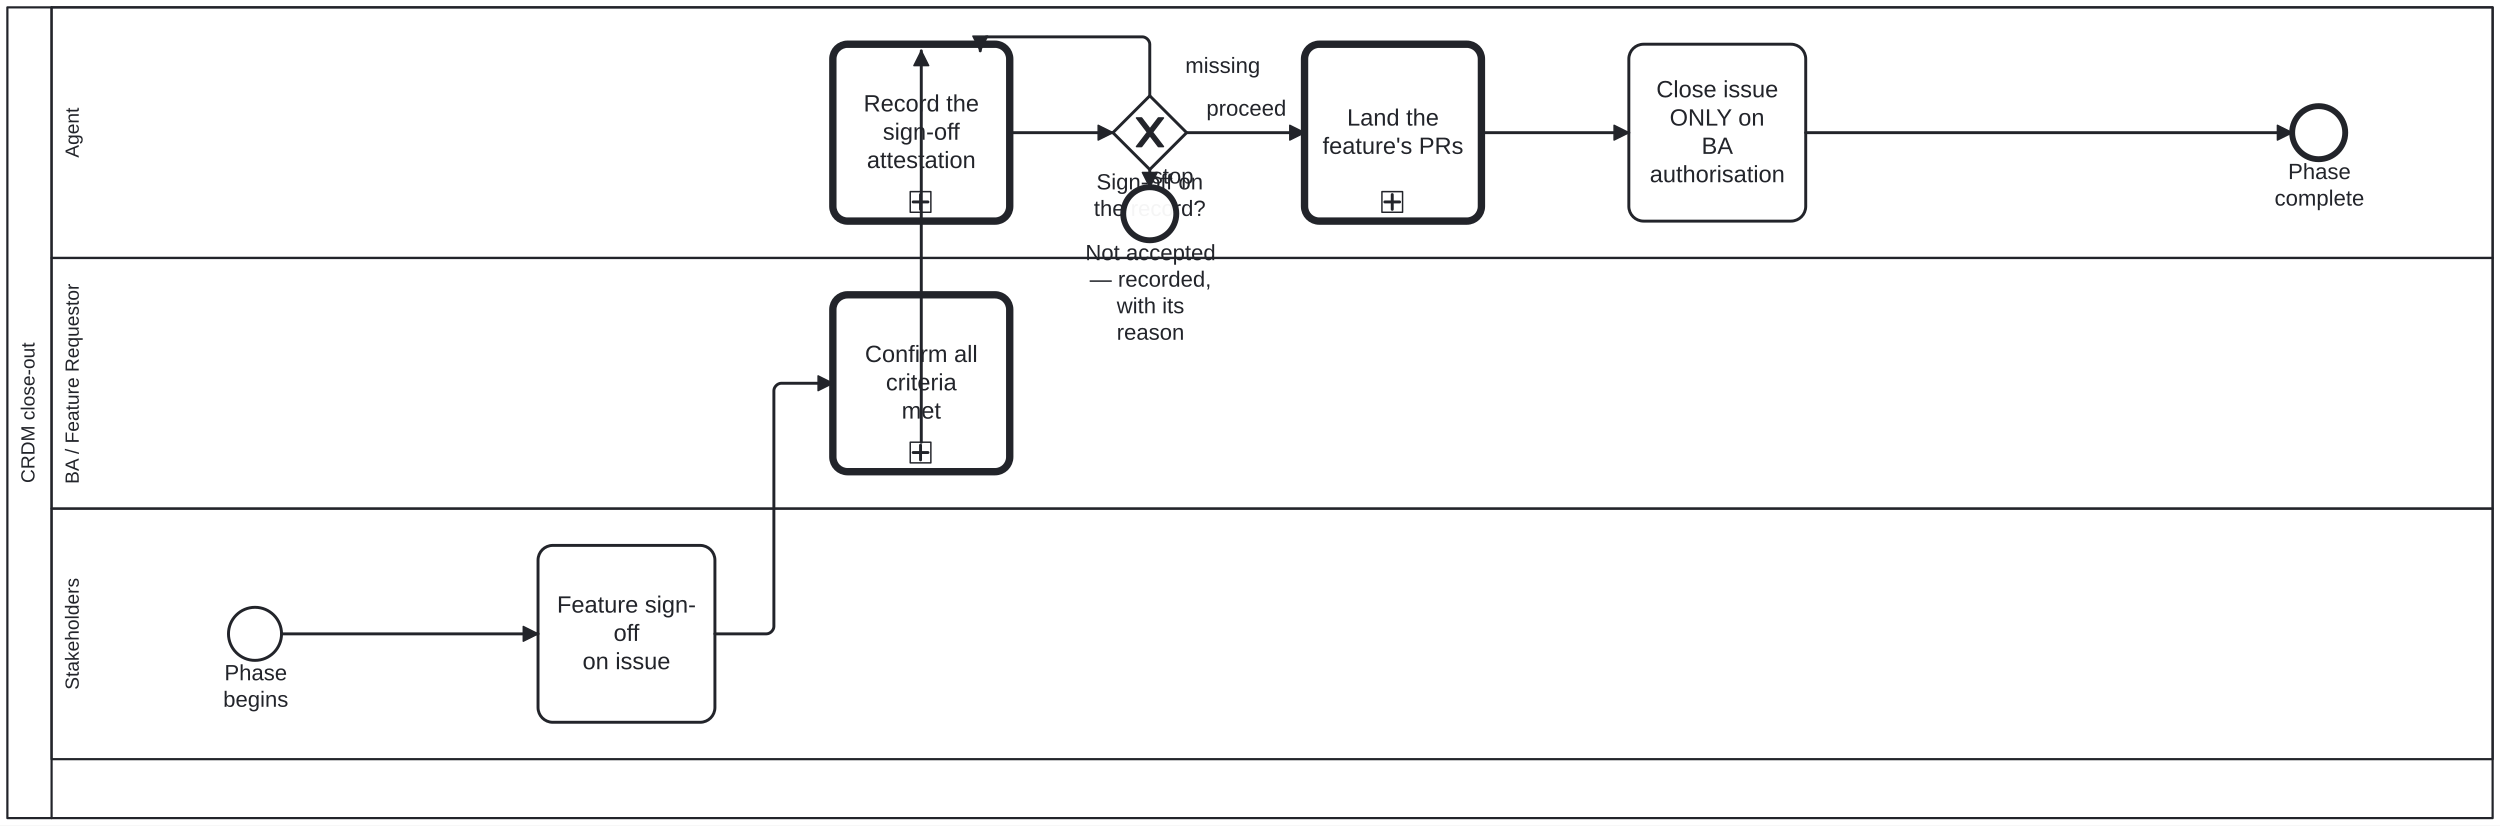
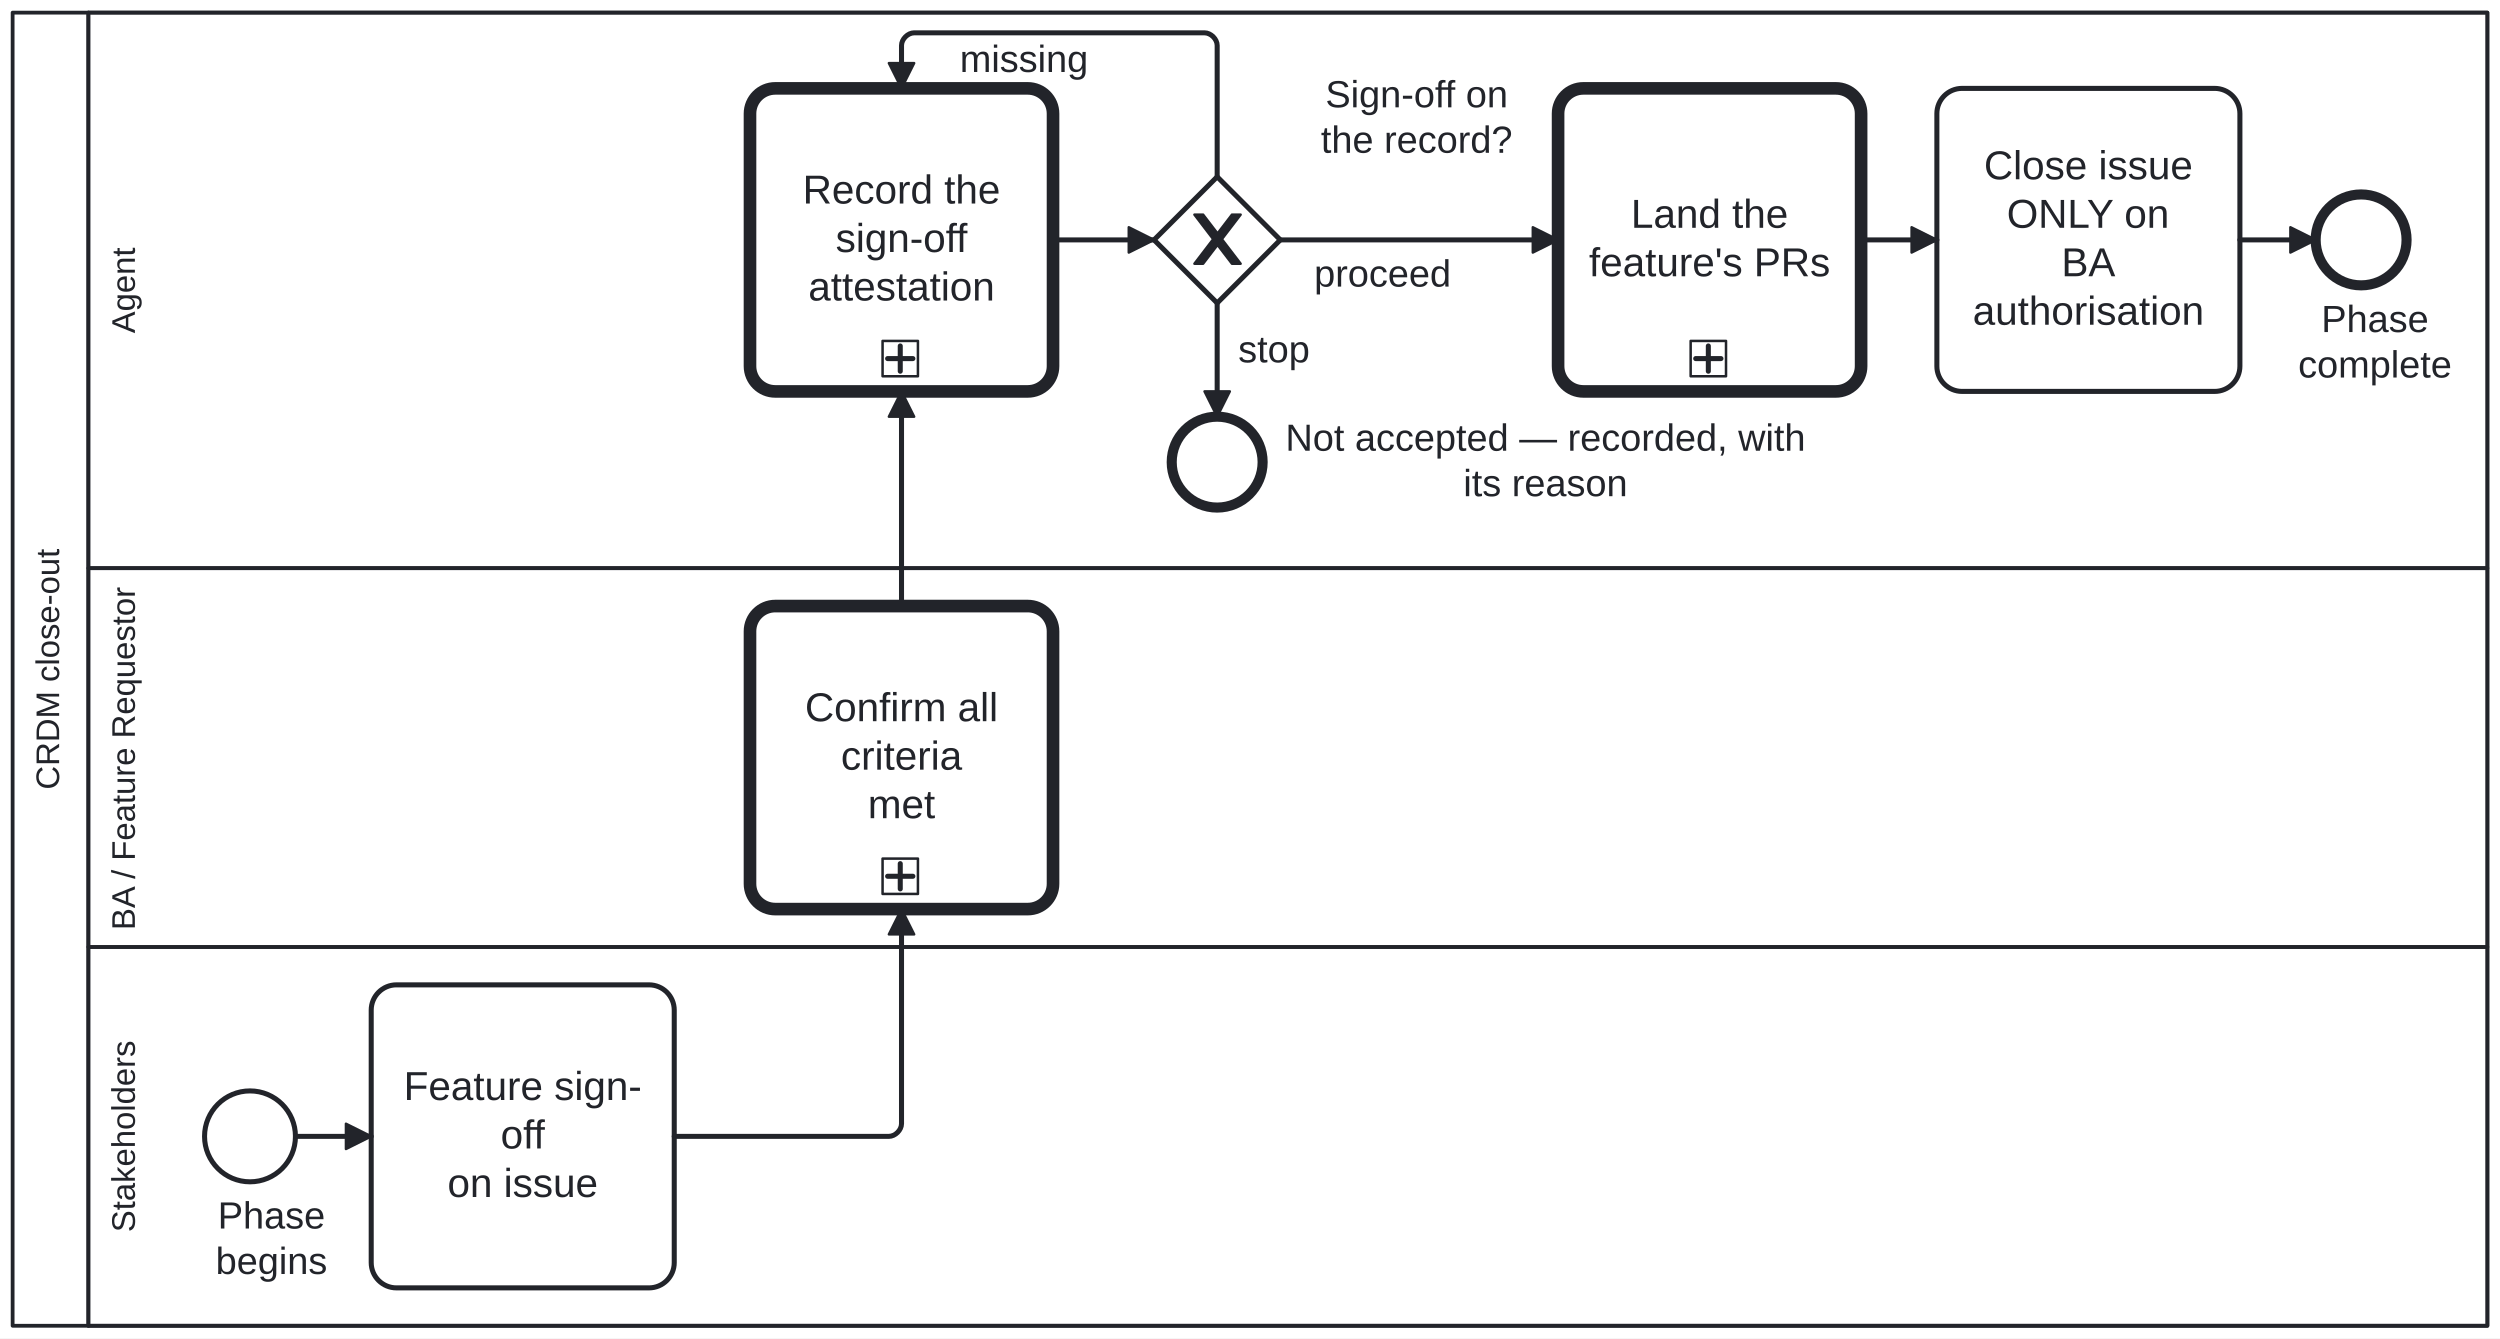
- <svg xmlns="http://www.w3.org/2000/svg" width="100%" style="max-width:100%;height:auto" viewBox="155 75 1696 560" version="1.1">
-   <rect x="155" y="75" width="1696" height="560" fill="#ffffff" />
+ <svg xmlns="http://www.w3.org/2000/svg" width="100%" style="max-width:100%;height:auto" viewBox="155 75 990 530" version="1.1">
+   <rect x="155" y="75" width="990" height="530" fill="#ffffff" />
  <g class="djs-group">
    <g class="djs-element djs-shape" data-element-id="Participant_Process_CRDM_Close" style="display: block;" transform="matrix(1 0 0 1 160 80)">
      <g class="djs-visual">
-         <rect x="0" y="0" width="1686" height="550" rx="0" ry="0" style="stroke-linecap: round; stroke-linejoin: round; stroke: rgb(34, 36, 42); stroke-width: 1.5px; fill: white; fill-opacity: 0.95;" />
-         <path style="fill: none; stroke-linecap: round; stroke-linejoin: round; stroke: rgb(34, 36, 42); stroke-width: 1.5px;" d="M30,0L30,550" />
-         <text lineHeight="1.05" class="djs-label" transform="matrix(-1.83697e-16 -1 1 -1.83697e-16 0 550)" style="font-family: Arial, sans-serif; font-size: 13px; font-weight: normal; fill: rgb(34, 36, 42);">
-           <tspan x="227.323" y="18.413">CRDM close-out</tspan>
+         <rect x="0" y="0" width="980" height="520" rx="0" ry="0" style="stroke-linecap: round; stroke-linejoin: round; stroke: rgb(34, 36, 42); stroke-width: 1.5px; fill: white; fill-opacity: 0.95;" />
+         <path style="fill: none; stroke-linecap: round; stroke-linejoin: round; stroke: rgb(34, 36, 42); stroke-width: 1.5px;" d="M30,0L30,520" />
+         <text lineHeight="1.05" class="djs-label" transform="matrix(-1.83697e-16 -1 1 -1.83697e-16 0 520)" style="font-family: Arial, sans-serif; font-size: 13px; font-weight: normal; fill: rgb(34, 36, 42);">
+           <tspan x="212.323" y="18.413">CRDM close-out</tspan>
        </text>
      </g>
-       <rect class="djs-hit djs-hit-all" x="0" y="0" width="1686" height="550" style="fill: none; stroke-opacity: 0; stroke: white; stroke-width: 15px;" />
+       <rect class="djs-hit djs-hit-all" x="0" y="0" width="980" height="520" style="fill: none; stroke-opacity: 0; stroke: white; stroke-width: 15px;" />
    </g>
    <g class="djs-children">
      <g class="djs-group">
-         <g class="djs-element djs-shape" data-element-id="Lane_Stakeholders" style="display: block;" transform="matrix(1 0 0 1 190 420)">
-           <g class="djs-visual">
-             <rect x="0" y="0" width="1656" height="170" rx="0" ry="0" style="stroke-linecap: round; stroke-linejoin: round; stroke: rgb(34, 36, 42); stroke-width: 1.5px; fill: white; fill-opacity: 0.25;" />
-             <text lineHeight="1.05" class="djs-label" transform="matrix(-1.83697e-16 -1 1 -1.83697e-16 0 170)" style="font-family: Arial, sans-serif; font-size: 13px; font-weight: normal; fill: rgb(34, 36, 42);">
-               <tspan x="47.06" y="18.413">Stakeholders</tspan>
-             </text>
-           </g>
-           <rect class="djs-hit djs-hit-all" x="0" y="0" width="1656" height="170" style="fill: none; stroke-opacity: 0; stroke: white; stroke-width: 15px;" />
+         <g class="djs-element djs-shape" data-element-id="Lane_Stakeholders" style="display: block;" transform="matrix(1 0 0 1 190 450)">
+           <g class="djs-visual">
+             <rect x="0" y="0" width="950" height="150" rx="0" ry="0" style="stroke-linecap: round; stroke-linejoin: round; stroke: rgb(34, 36, 42); stroke-width: 1.5px; fill: white; fill-opacity: 0.25;" />
+             <text lineHeight="1.05" class="djs-label" transform="matrix(-1.83697e-16 -1 1 -1.83697e-16 0 150)" style="font-family: Arial, sans-serif; font-size: 13px; font-weight: normal; fill: rgb(34, 36, 42);">
+               <tspan x="37.06" y="18.413">Stakeholders</tspan>
+             </text>
+           </g>
+           <rect class="djs-hit djs-hit-all" x="0" y="0" width="950" height="150" style="fill: none; stroke-opacity: 0; stroke: white; stroke-width: 15px;" />
        </g>
      </g>
      <g class="djs-group">
        <g class="djs-element djs-shape" data-element-id="Lane_Agent" style="display: block;" transform="matrix(1 0 0 1 190 80)">
          <g class="djs-visual">
-             <rect x="0" y="0" width="1656" height="170" rx="0" ry="0" style="stroke-linecap: round; stroke-linejoin: round; stroke: rgb(34, 36, 42); stroke-width: 1.5px; fill: white; fill-opacity: 0.25;" />
-             <text lineHeight="1.05" class="djs-label" transform="matrix(-1.83697e-16 -1 1 -1.83697e-16 0 170)" style="font-family: Arial, sans-serif; font-size: 13px; font-weight: normal; fill: rgb(34, 36, 42);">
-               <tspan x="68.014" y="18.413">Agent</tspan>
-             </text>
-           </g>
-           <rect class="djs-hit djs-hit-all" x="0" y="0" width="1656" height="170" style="fill: none; stroke-opacity: 0; stroke: white; stroke-width: 15px;" />
-         </g>
-       </g>
-       <g class="djs-group">
-         <g class="djs-element djs-shape" data-element-id="Lane_BA" style="display: block;" transform="matrix(1 0 0 1 190 250)">
-           <g class="djs-visual">
-             <rect x="0" y="0" width="1656" height="170" rx="0" ry="0" style="stroke-linecap: round; stroke-linejoin: round; stroke: rgb(34, 36, 42); stroke-width: 1.5px; fill: white; fill-opacity: 0.25;" />
-             <text lineHeight="1.05" class="djs-label" transform="matrix(-1.83697e-16 -1 1 -1.83697e-16 0 170)" style="font-family: Arial, sans-serif; font-size: 13px; font-weight: normal; fill: rgb(34, 36, 42);">
-               <tspan x="16.715" y="18.413">BA / Feature Requestor</tspan>
-             </text>
-           </g>
-           <rect class="djs-hit djs-hit-all" x="0" y="0" width="1656" height="170" style="fill: none; stroke-opacity: 0; stroke: white; stroke-width: 15px;" />
-         </g>
-       </g>
-       <g class="djs-group">
-         <g class="djs-element djs-shape" data-element-id="Start_Process_CRDM_Close" style="display: block;" transform="matrix(1 0 0 1 310 487)">
+             <rect x="0" y="0" width="950" height="220" rx="0" ry="0" style="stroke-linecap: round; stroke-linejoin: round; stroke: rgb(34, 36, 42); stroke-width: 1.5px; fill: white; fill-opacity: 0.25;" />
+             <text lineHeight="1.05" class="djs-label" transform="matrix(-1.83697e-16 -1 1 -1.83697e-16 0 220)" style="font-family: Arial, sans-serif; font-size: 13px; font-weight: normal; fill: rgb(34, 36, 42);">
+               <tspan x="93.014" y="18.413">Agent</tspan>
+             </text>
+           </g>
+           <rect class="djs-hit djs-hit-all" x="0" y="0" width="950" height="220" style="fill: none; stroke-opacity: 0; stroke: white; stroke-width: 15px;" />
+         </g>
+       </g>
+       <g class="djs-group">
+         <g class="djs-element djs-shape" data-element-id="Lane_BA" style="display: block;" transform="matrix(1 0 0 1 190 300)">
+           <g class="djs-visual">
+             <rect x="0" y="0" width="950" height="150" rx="0" ry="0" style="stroke-linecap: round; stroke-linejoin: round; stroke: rgb(34, 36, 42); stroke-width: 1.5px; fill: white; fill-opacity: 0.25;" />
+             <text lineHeight="1.05" class="djs-label" transform="matrix(-1.83697e-16 -1 1 -1.83697e-16 0 150)" style="font-family: Arial, sans-serif; font-size: 13px; font-weight: normal; fill: rgb(34, 36, 42);">
+               <tspan x="6.715" y="18.413">BA / Feature Requestor</tspan>
+             </text>
+           </g>
+           <rect class="djs-hit djs-hit-all" x="0" y="0" width="950" height="150" style="fill: none; stroke-opacity: 0; stroke: white; stroke-width: 15px;" />
+         </g>
+       </g>
+       <g class="djs-group">
+         <g class="djs-element djs-shape" data-element-id="Start_Process_CRDM_Close" style="display: block;" transform="matrix(1 0 0 1 236 507)">
          <g class="djs-visual">
            <circle cx="18" cy="18" r="18" style="stroke-linecap: round; stroke-linejoin: round; stroke: rgb(34, 36, 42); stroke-width: 2px; fill: white; fill-opacity: 0.95;" />
          </g>
          <rect class="djs-hit djs-hit-all" x="0" y="0" width="36" height="36" style="fill: none; stroke-opacity: 0; stroke: white; stroke-width: 15px;" />
        </g>
      </g>
      <g class="djs-group">
-         <g class="djs-element djs-shape" data-element-id="Start_Process_CRDM_Close_label" style="display: block;" transform="matrix(1 0 0 1 306 523)">
+         <g class="djs-element djs-shape" data-element-id="Start_Process_CRDM_Close_label" style="display: block;" transform="matrix(1 0 0 1 240 548)">
          <g class="djs-visual">
            <text lineHeight="1.2" class="djs-label" style="font-family: Arial, sans-serif; font-size: 15px; font-weight: normal; fill: rgb(34, 36, 42);">
              <tspan x="1.234" y="13.5">Phase</tspan>
              <tspan x="0.399" y="31.5">begins</tspan>
            </text>
          </g>
          <rect class="djs-hit djs-hit-all" x="0" y="0" width="45" height="36" style="fill: none; stroke-opacity: 0; stroke: white; stroke-width: 15px;" />
        </g>
      </g>
      <g class="djs-group">
-         <g class="djs-element djs-shape" data-element-id="S_FeatureSignoff" style="display: block;" transform="matrix(1 0 0 1 520 445)">
+         <g class="djs-element djs-shape" data-element-id="S_FeatureSignoff" style="display: block;" transform="matrix(1 0 0 1 302 465)">
          <g class="djs-visual">
            <rect x="0" y="0" width="120" height="120" rx="10" ry="10" style="stroke-linecap: round; stroke-linejoin: round; stroke: rgb(34, 36, 42); stroke-width: 2px; fill: white; fill-opacity: 0.95;" />
            <text lineHeight="1.2" class="djs-label" style="font-family: Arial, sans-serif; font-size: 16px; font-weight: normal; fill: rgb(34, 36, 42);">
              <tspan x="12.867" y="45.6">Feature sign-</tspan>
              <tspan x="51.25" y="64.8">off</tspan>
              <tspan x="30.203" y="84">on issue</tspan>
            </text>
          </g>
          <rect class="djs-hit djs-hit-all" x="0" y="0" width="120" height="120" style="fill: none; stroke-opacity: 0; stroke: white; stroke-width: 15px;" />
        </g>
      </g>
      <g class="djs-group">
-         <g class="djs-element djs-shape" data-element-id="BA_Confirm" style="display: block;" transform="matrix(1 0 0 1 720 275)">
+         <g class="djs-element djs-shape" data-element-id="BA_Confirm" style="display: block;" transform="matrix(1 0 0 1 452 315)">
          <g class="djs-visual">
            <rect x="0" y="0" width="120" height="120" rx="10" ry="10" style="stroke-linecap: round; stroke-linejoin: round; stroke: rgb(34, 36, 42); stroke-width: 5px; fill: white; fill-opacity: 0.95;" />
            <text lineHeight="1.2" class="djs-label" style="font-family: Arial, sans-serif; font-size: 16px; font-weight: normal; fill: rgb(34, 36, 42);">
              <tspan x="21.77" y="45.6">Confirm all </tspan>
              <tspan x="35.996" y="64.8">criteria</tspan>
              <tspan x="46.664" y="84">met</tspan>
            </text>
            <rect x="0" y="0" width="14" height="14" rx="0" ry="0" style="stroke-linecap: round; stroke-linejoin: round; stroke: rgb(34, 36, 42); stroke-width: 1px; fill: white;" transform="matrix(1 0 0 1 52.5 100)" />
            <path data-marker="sub-process" d="m52.5,100 m 7,2 l 0,10 m -5,-5 l 10,0" style="fill: white; stroke-linecap: round; stroke-linejoin: round; stroke: rgb(34, 36, 42); stroke-width: 2px;" />
          </g>
          <rect class="djs-hit djs-hit-all" x="0" y="0" width="120" height="120" style="fill: none; stroke-opacity: 0; stroke: white; stroke-width: 15px;" />
        </g>
      </g>
      <g class="djs-group">
-         <g class="djs-element djs-shape" data-element-id="A_RecordSignoff" style="display: block;" transform="matrix(1 0 0 1 720 105)">
+         <g class="djs-element djs-shape" data-element-id="A_RecordSignoff" style="display: block;" transform="matrix(1 0 0 1 452 110)">
          <g class="djs-visual">
            <rect x="0" y="0" width="120" height="120" rx="10" ry="10" style="stroke-linecap: round; stroke-linejoin: round; stroke: rgb(34, 36, 42); stroke-width: 5px; fill: white; fill-opacity: 0.95;" />
            <text lineHeight="1.2" class="djs-label" style="font-family: Arial, sans-serif; font-size: 16px; font-weight: normal; fill: rgb(34, 36, 42);">
              <tspan x="20.867" y="45.6">Record the </tspan>
              <tspan x="33.91" y="64.8">sign-off </tspan>
              <tspan x="23.086" y="84">attestation</tspan>
            </text>
            <rect x="0" y="0" width="14" height="14" rx="0" ry="0" style="stroke-linecap: round; stroke-linejoin: round; stroke: rgb(34, 36, 42); stroke-width: 1px; fill: white;" transform="matrix(1 0 0 1 52.5 100)" />
            <path data-marker="sub-process" d="m52.5,100 m 7,2 l 0,10 m -5,-5 l 10,0" style="fill: white; stroke-linecap: round; stroke-linejoin: round; stroke: rgb(34, 36, 42); stroke-width: 2px;" />
          </g>
          <rect class="djs-hit djs-hit-all" x="0" y="0" width="120" height="120" style="fill: none; stroke-opacity: 0; stroke: white; stroke-width: 15px;" />
        </g>
      </g>
      <g class="djs-group">
-         <g class="djs-element djs-shape" data-element-id="GW_SignoffRecorded" style="display: block;" transform="matrix(1 0 0 1 910 140)">
+         <g class="djs-element djs-shape" data-element-id="GW_SignoffRecorded" style="display: block;" transform="matrix(1 0 0 1 612 145)">
          <g class="djs-visual">
            <polygon points="25,0 50,25 25,50 0,25" style="stroke-linecap: round; stroke-linejoin: round; stroke: rgb(34, 36, 42); stroke-width: 2px; fill: white; fill-opacity: 0.95;" />
            <path d="m 16,15 7.429,9.714 -7.429,9.714 3.429,0 5.714,-7.464 5.714,7.464 3.429,0 -7.429,-9.714 7.429,-9.714 -3.429,0 -5.714,7.464 -5.714,-7.464 -3.429,0 z" style="fill: rgb(34, 36, 42); stroke-linecap: round; stroke-linejoin: round; stroke: rgb(34, 36, 42); stroke-width: 1px;" />
          </g>
          <rect class="djs-hit djs-hit-all" x="0" y="0" width="50" height="50" style="fill: none; stroke-opacity: 0; stroke: white; stroke-width: 15px;" />
        </g>
      </g>
      <g class="djs-group">
-         <g class="djs-element djs-shape" data-element-id="GW_SignoffRecorded_label" style="display: block;" transform="matrix(1 0 0 1 897 190)">
-           <g class="djs-visual">
-             <text lineHeight="1.2" class="djs-label" style="font-family: Arial, sans-serif; font-size: 15px; font-weight: normal; fill: rgb(34, 36, 42);">
-               <tspan x="1.862" y="13.5">Sign-off on</tspan>
-               <tspan x="0.061" y="31.5">the record?</tspan>
-             </text>
-           </g>
-           <rect class="djs-hit djs-hit-all" x="0" y="0" width="76" height="36" style="fill: none; stroke-opacity: 0; stroke: white; stroke-width: 15px;" />
-         </g>
-       </g>
-       <g class="djs-group">
-         <g class="djs-element djs-shape" data-element-id="End_NotAccepted" style="display: block;" transform="matrix(1 0 0 1 917 202)">
+         <g class="djs-element djs-shape" data-element-id="GW_SignoffRecorded_label" style="display: block;" transform="matrix(1 0 0 1 667 104)">
+           <g class="djs-visual">
+             <text lineHeight="1.2" class="djs-label" style="font-family: Arial, sans-serif; font-size: 15px; font-weight: normal; fill: rgb(34, 36, 42);">
+               <tspan x="12.862" y="13.5">Sign-off on </tspan>
+               <tspan x="11.061" y="31.5">the record?</tspan>
+             </text>
+           </g>
+           <rect class="djs-hit djs-hit-all" x="0" y="0" width="98" height="36" style="fill: none; stroke-opacity: 0; stroke: white; stroke-width: 15px;" />
+         </g>
+       </g>
+       <g class="djs-group">
+         <g class="djs-element djs-shape" data-element-id="End_NotAccepted" style="display: block;" transform="matrix(1 0 0 1 619 240)">
          <g class="djs-visual">
            <circle cx="18" cy="18" r="18" style="stroke-linecap: round; stroke-linejoin: round; stroke: rgb(34, 36, 42); stroke-width: 4px; fill: white; fill-opacity: 0.95;" />
          </g>
          <rect class="djs-hit djs-hit-all" x="0" y="0" width="36" height="36" style="fill: none; stroke-opacity: 0; stroke: white; stroke-width: 15px;" />
        </g>
      </g>
      <g class="djs-group">
-         <g class="djs-element djs-shape" data-element-id="End_NotAccepted_label" style="display: block;" transform="matrix(1 0 0 1 891 238)">
-           <g class="djs-visual">
-             <text lineHeight="1.2" class="djs-label" style="font-family: Arial, sans-serif; font-size: 15px; font-weight: normal; fill: rgb(34, 36, 42);">
-               <tspan x="0.306" y="13.5">Not accepted</tspan>
-               <tspan x="3.232" y="31.5">— recorded, </tspan>
-               <tspan x="21.579" y="49.5">with its </tspan>
-               <tspan x="21.568" y="67.5">reason</tspan>
-             </text>
-           </g>
-           <rect class="djs-hit djs-hit-all" x="0" y="0" width="89" height="72" style="fill: none; stroke-opacity: 0; stroke: white; stroke-width: 15px;" />
-         </g>
-       </g>
-       <g class="djs-group">
-         <g class="djs-element djs-shape" data-element-id="Call_MergeToMain" style="display: block;" transform="matrix(1 0 0 1 1040 105)">
+         <g class="djs-element djs-shape" data-element-id="End_NotAccepted_label" style="display: block;" transform="matrix(1 0 0 1 664 240)">
+           <g class="djs-visual">
+             <text lineHeight="1.2" class="djs-label" style="font-family: Arial, sans-serif; font-size: 15px; font-weight: normal; fill: rgb(34, 36, 42);">
+               <tspan x="0.032" y="13.5">Not accepted — recorded, with</tspan>
+               <tspan x="70.484" y="31.5">its reason</tspan>
+             </text>
+           </g>
+           <rect class="djs-hit djs-hit-all" x="0" y="0" width="206" height="36" style="fill: none; stroke-opacity: 0; stroke: white; stroke-width: 15px;" />
+         </g>
+       </g>
+       <g class="djs-group">
+         <g class="djs-element djs-shape" data-element-id="Call_MergeToMain" style="display: block;" transform="matrix(1 0 0 1 772 110)">
          <g class="djs-visual">
            <rect x="0" y="0" width="120" height="120" rx="10" ry="10" style="stroke-linecap: round; stroke-linejoin: round; stroke: rgb(34, 36, 42); stroke-width: 5px; fill: white; fill-opacity: 0.95;" />
            <text lineHeight="1.2" class="djs-label" style="font-family: Arial, sans-serif; font-size: 16px; font-weight: normal; fill: rgb(34, 36, 42);">
              <tspan x="28.859" y="55.2">Land the </tspan>
              <tspan x="12.23" y="74.4">feature's PRs</tspan>
            </text>
            <rect x="0" y="0" width="14" height="14" rx="0" ry="0" style="stroke-linecap: round; stroke-linejoin: round; stroke: rgb(34, 36, 42); stroke-width: 1px; fill: white;" transform="matrix(1 0 0 1 52.5 100)" />
            <path data-marker="sub-process" d="m52.5,100 m 7,2 l 0,10 m -5,-5 l 10,0" style="fill: white; stroke-linecap: round; stroke-linejoin: round; stroke: rgb(34, 36, 42); stroke-width: 2px;" />
          </g>
          <rect class="djs-hit djs-hit-all" x="0" y="0" width="120" height="120" style="fill: none; stroke-opacity: 0; stroke: white; stroke-width: 15px;" />
        </g>
      </g>
      <g class="djs-group">
-         <g class="djs-element djs-shape" data-element-id="A_Close" style="display: block;" transform="matrix(1 0 0 1 1260 105)">
+         <g class="djs-element djs-shape" data-element-id="A_Close" style="display: block;" transform="matrix(1 0 0 1 922 110)">
          <g class="djs-visual">
            <rect x="0" y="0" width="120" height="120" rx="10" ry="10" style="stroke-linecap: round; stroke-linejoin: round; stroke: rgb(34, 36, 42); stroke-width: 2px; fill: white; fill-opacity: 0.95;" />
            <text lineHeight="1.2" class="djs-label" style="font-family: Arial, sans-serif; font-size: 16px; font-weight: normal; fill: rgb(34, 36, 42);">
              <tspan x="18.648" y="36">Close issue </tspan>
              <tspan x="27.688" y="55.2">ONLY on</tspan>
              <tspan x="49.328" y="74.4">BA </tspan>
              <tspan x="14.191" y="93.6">authorisation</tspan>
            </text>
          </g>
          <rect class="djs-hit djs-hit-all" x="0" y="0" width="120" height="120" style="fill: none; stroke-opacity: 0; stroke: white; stroke-width: 15px;" />
        </g>
      </g>
      <g class="djs-group">
-         <g class="djs-element djs-shape" data-element-id="End_Process_CRDM_Close" style="display: block;" transform="matrix(1 0 0 1 1710 147)">
+         <g class="djs-element djs-shape" data-element-id="End_Process_CRDM_Close" style="display: block;" transform="matrix(1 0 0 1 1072 152)">
          <g class="djs-visual">
            <circle cx="18" cy="18" r="18" style="stroke-linecap: round; stroke-linejoin: round; stroke: rgb(34, 36, 42); stroke-width: 4px; fill: white; fill-opacity: 0.95;" />
          </g>
          <rect class="djs-hit djs-hit-all" x="0" y="0" width="36" height="36" style="fill: none; stroke-opacity: 0; stroke: white; stroke-width: 15px;" />
        </g>
      </g>
      <g class="djs-group">
-         <g class="djs-element djs-shape" data-element-id="End_Process_CRDM_Close_label" style="display: block;" transform="matrix(1 0 0 1 1698 183)">
+         <g class="djs-element djs-shape" data-element-id="End_Process_CRDM_Close_label" style="display: block;" transform="matrix(1 0 0 1 1065 193)">
          <g class="djs-visual">
            <text lineHeight="1.2" class="djs-label" style="font-family: Arial, sans-serif; font-size: 15px; font-weight: normal; fill: rgb(34, 36, 42);">
              <tspan x="9.234" y="13.5">Phase </tspan>
              <tspan x="0.068" y="31.5">complete</tspan>
            </text>
          </g>
          <rect class="djs-hit djs-hit-all" x="0" y="0" width="61" height="36" style="fill: none; stroke-opacity: 0; stroke: white; stroke-width: 15px;" />
        </g>
      </g>
      <g class="djs-group">
        <g class="djs-element djs-connection" data-element-id="SF_Process_CRDM_Close_1" style="display: block;">
          <g class="djs-visual">
            <defs>
              <marker id="bpmn-marker-1" viewBox="0 0 20 20" refX="11" refY="10" markerWidth="10" markerHeight="10" orient="auto">
                <path d="M 1 5 L 11 10 L 1 15 Z" style="stroke-linecap: round; stroke-linejoin: round; stroke: rgb(34, 36, 42); stroke-width: 1px; fill: rgb(34, 36, 42);" />
              </marker>
            </defs>
-             <path data-corner-radius="5" style="fill: none; stroke-linecap: round; stroke-linejoin: round; stroke: rgb(34, 36, 42); stroke-width: 2px; marker-end: url('#bpmn-marker-1');" d="M346,505L520,505" />
-           </g>
-           <path d="M346,505L520,505" class="djs-hit djs-hit-stroke" style="fill: none; stroke-opacity: 0; stroke: white; stroke-width: 15px;" />
+             <path data-corner-radius="5" style="fill: none; stroke-linecap: round; stroke-linejoin: round; stroke: rgb(34, 36, 42); stroke-width: 2px; marker-end: url('#bpmn-marker-1');" d="M272,525L302,525" />
+           </g>
+           <path d="M272,525L302,525" class="djs-hit djs-hit-stroke" style="fill: none; stroke-opacity: 0; stroke: white; stroke-width: 15px;" />
        </g>
      </g>
      <g class="djs-group">
        <g class="djs-element djs-connection" data-element-id="SF_Process_CRDM_Close_2" style="display: block;">
          <g class="djs-visual">
            <defs>
              <marker id="bpmn-marker-2" viewBox="0 0 20 20" refX="11" refY="10" markerWidth="10" markerHeight="10" orient="auto">
                <path d="M 1 5 L 11 10 L 1 15 Z" style="stroke-linecap: round; stroke-linejoin: round; stroke: rgb(34, 36, 42); stroke-width: 1px; fill: rgb(34, 36, 42);" />
              </marker>
            </defs>
-             <path data-corner-radius="5" style="fill: none; stroke-linecap: round; stroke-linejoin: round; stroke: rgb(34, 36, 42); stroke-width: 2px; marker-end: url('#bpmn-marker-2');" d="M640,505L675,505C677.5,505,680,502.5,680,500L680,340C680,337.5,682.5,335,685,335L720,335" />
-           </g>
-           <path d="M640,505L680,505L680,335L720,335" class="djs-hit djs-hit-stroke" style="fill: none; stroke-opacity: 0; stroke: white; stroke-width: 15px;" />
+             <path data-corner-radius="5" style="fill: none; stroke-linecap: round; stroke-linejoin: round; stroke: rgb(34, 36, 42); stroke-width: 2px; marker-end: url('#bpmn-marker-2');" d="M422,525L507,525C509.5,525,512,522.5,512,520L512,435" />
+           </g>
+           <path d="M422,525L512,525L512,435" class="djs-hit djs-hit-stroke" style="fill: none; stroke-opacity: 0; stroke: white; stroke-width: 15px;" />
        </g>
      </g>
      <g class="djs-group">
        <g class="djs-element djs-connection" data-element-id="SF_Process_CRDM_Close_3" style="display: block;">
          <g class="djs-visual">
            <defs>
              <marker id="bpmn-marker-3" viewBox="0 0 20 20" refX="11" refY="10" markerWidth="10" markerHeight="10" orient="auto">
                <path d="M 1 5 L 11 10 L 1 15 Z" style="stroke-linecap: round; stroke-linejoin: round; stroke: rgb(34, 36, 42); stroke-width: 1px; fill: rgb(34, 36, 42);" />
              </marker>
            </defs>
-             <path data-corner-radius="5" style="fill: none; stroke-linecap: round; stroke-linejoin: round; stroke: rgb(34, 36, 42); stroke-width: 2px; marker-end: url('#bpmn-marker-3');" d="M780,375L780,109.5" />
-           </g>
-           <path d="M780,375L780,109.5" class="djs-hit djs-hit-stroke" style="fill: none; stroke-opacity: 0; stroke: white; stroke-width: 15px;" />
+             <path data-corner-radius="5" style="fill: none; stroke-linecap: round; stroke-linejoin: round; stroke: rgb(34, 36, 42); stroke-width: 2px; marker-end: url('#bpmn-marker-3');" d="M512,315L512,230" />
+           </g>
+           <path d="M512,315L512,230" class="djs-hit djs-hit-stroke" style="fill: none; stroke-opacity: 0; stroke: white; stroke-width: 15px;" />
        </g>
      </g>
      <g class="djs-group">
        <g class="djs-element djs-connection" data-element-id="SF_Close_Gate" style="display: block;">
          <g class="djs-visual">
            <defs>
              <marker id="bpmn-marker-4" viewBox="0 0 20 20" refX="11" refY="10" markerWidth="10" markerHeight="10" orient="auto">
                <path d="M 1 5 L 11 10 L 1 15 Z" style="stroke-linecap: round; stroke-linejoin: round; stroke: rgb(34, 36, 42); stroke-width: 1px; fill: rgb(34, 36, 42);" />
              </marker>
            </defs>
-             <path data-corner-radius="5" style="fill: none; stroke-linecap: round; stroke-linejoin: round; stroke: rgb(34, 36, 42); stroke-width: 2px; marker-end: url('#bpmn-marker-4');" d="M840,165L910,165" />
-           </g>
-           <path d="M840,165L910,165" class="djs-hit djs-hit-stroke" style="fill: none; stroke-opacity: 0; stroke: white; stroke-width: 15px;" />
+             <path data-corner-radius="5" style="fill: none; stroke-linecap: round; stroke-linejoin: round; stroke: rgb(34, 36, 42); stroke-width: 2px; marker-end: url('#bpmn-marker-4');" d="M572,170L612,170" />
+           </g>
+           <path d="M572,170L612,170" class="djs-hit djs-hit-stroke" style="fill: none; stroke-opacity: 0; stroke: white; stroke-width: 15px;" />
        </g>
      </g>
      <g class="djs-group">
        <g class="djs-element djs-connection" data-element-id="SF_Close_Proceed" style="display: block;">
          <g class="djs-visual">
            <defs>
              <marker id="bpmn-marker-5" viewBox="0 0 20 20" refX="11" refY="10" markerWidth="10" markerHeight="10" orient="auto">
                <path d="M 1 5 L 11 10 L 1 15 Z" style="stroke-linecap: round; stroke-linejoin: round; stroke: rgb(34, 36, 42); stroke-width: 1px; fill: rgb(34, 36, 42);" />
              </marker>
            </defs>
-             <path data-corner-radius="5" style="fill: none; stroke-linecap: round; stroke-linejoin: round; stroke: rgb(34, 36, 42); stroke-width: 2px; marker-end: url('#bpmn-marker-5');" d="M960,165L1040,165" />
-           </g>
-           <path d="M960,165L1040,165" class="djs-hit djs-hit-stroke" style="fill: none; stroke-opacity: 0; stroke: white; stroke-width: 15px;" />
-         </g>
-       </g>
-       <g class="djs-group">
-         <g class="djs-element djs-shape" data-element-id="SF_Close_Proceed_label" style="display: block;" transform="matrix(1 0 0 1 973 140)">
+             <path data-corner-radius="5" style="fill: none; stroke-linecap: round; stroke-linejoin: round; stroke: rgb(34, 36, 42); stroke-width: 2px; marker-end: url('#bpmn-marker-5');" d="M662,170L772,170" />
+           </g>
+           <path d="M662,170L772,170" class="djs-hit djs-hit-stroke" style="fill: none; stroke-opacity: 0; stroke: white; stroke-width: 15px;" />
+         </g>
+       </g>
+       <g class="djs-group">
+         <g class="djs-element djs-shape" data-element-id="SF_Close_Proceed_label" style="display: block;" transform="matrix(1 0 0 1 675 175)">
          <g class="djs-visual">
            <text lineHeight="1.2" class="djs-label" style="font-family: Arial, sans-serif; font-size: 15px; font-weight: normal; fill: rgb(34, 36, 42);">
              <tspan x="0.397" y="13.5">proceed</tspan>
            </text>
          </g>
          <rect class="djs-hit djs-hit-all" x="0" y="0" width="55" height="18" style="fill: none; stroke-opacity: 0; stroke: white; stroke-width: 15px;" />
        </g>
      </g>
      <g class="djs-group">
        <g class="djs-element djs-connection" data-element-id="SF_Close_Merged" style="display: block;">
          <g class="djs-visual">
            <defs>
              <marker id="bpmn-marker-6" viewBox="0 0 20 20" refX="11" refY="10" markerWidth="10" markerHeight="10" orient="auto">
                <path d="M 1 5 L 11 10 L 1 15 Z" style="stroke-linecap: round; stroke-linejoin: round; stroke: rgb(34, 36, 42); stroke-width: 1px; fill: rgb(34, 36, 42);" />
              </marker>
            </defs>
-             <path data-corner-radius="5" style="fill: none; stroke-linecap: round; stroke-linejoin: round; stroke: rgb(34, 36, 42); stroke-width: 2px; marker-end: url('#bpmn-marker-6');" d="M1160,165L1260,165" />
-           </g>
-           <path d="M1160,165L1260,165" class="djs-hit djs-hit-stroke" style="fill: none; stroke-opacity: 0; stroke: white; stroke-width: 15px;" />
+             <path data-corner-radius="5" style="fill: none; stroke-linecap: round; stroke-linejoin: round; stroke: rgb(34, 36, 42); stroke-width: 2px; marker-end: url('#bpmn-marker-6');" d="M892,170L922,170" />
+           </g>
+           <path d="M892,170L922,170" class="djs-hit djs-hit-stroke" style="fill: none; stroke-opacity: 0; stroke: white; stroke-width: 15px;" />
        </g>
      </g>
      <g class="djs-group">
        <g class="djs-element djs-connection" data-element-id="SF_Close_Stop" style="display: block;">
          <g class="djs-visual">
            <defs>
              <marker id="bpmn-marker-7" viewBox="0 0 20 20" refX="11" refY="10" markerWidth="10" markerHeight="10" orient="auto">
                <path d="M 1 5 L 11 10 L 1 15 Z" style="stroke-linecap: round; stroke-linejoin: round; stroke: rgb(34, 36, 42); stroke-width: 1px; fill: rgb(34, 36, 42);" />
              </marker>
            </defs>
-             <path data-corner-radius="5" style="fill: none; stroke-linecap: round; stroke-linejoin: round; stroke: rgb(34, 36, 42); stroke-width: 2px; marker-end: url('#bpmn-marker-7');" d="M935,190L935,202" />
-           </g>
-           <path d="M935,190L935,202" class="djs-hit djs-hit-stroke" style="fill: none; stroke-opacity: 0; stroke: white; stroke-width: 15px;" />
-         </g>
-       </g>
-       <g class="djs-group">
-         <g class="djs-element djs-shape" data-element-id="SF_Close_Stop_label" style="display: block;" transform="matrix(1 0 0 1 936 186)">
+             <path data-corner-radius="5" style="fill: none; stroke-linecap: round; stroke-linejoin: round; stroke: rgb(34, 36, 42); stroke-width: 2px; marker-end: url('#bpmn-marker-7');" d="M637,195L637,240" />
+           </g>
+           <path d="M637,195L637,240" class="djs-hit djs-hit-stroke" style="fill: none; stroke-opacity: 0; stroke: white; stroke-width: 15px;" />
+         </g>
+       </g>
+       <g class="djs-group">
+         <g class="djs-element djs-shape" data-element-id="SF_Close_Stop_label" style="display: block;" transform="matrix(1 0 0 1 645 205)">
          <g class="djs-visual">
            <text lineHeight="1.2" class="djs-label" style="font-family: Arial, sans-serif; font-size: 15px; font-weight: normal; fill: rgb(34, 36, 42);">
              <tspan x="0.324" y="13.5">stop</tspan>
            </text>
          </g>
          <rect class="djs-hit djs-hit-all" x="0" y="0" width="29" height="18" style="fill: none; stroke-opacity: 0; stroke: white; stroke-width: 15px;" />
        </g>
      </g>
      <g class="djs-group">
        <g class="djs-element djs-connection" data-element-id="SF_Close_Missing" style="display: block;">
          <g class="djs-visual">
            <defs>
              <marker id="bpmn-marker-8" viewBox="0 0 20 20" refX="11" refY="10" markerWidth="10" markerHeight="10" orient="auto">
                <path d="M 1 5 L 11 10 L 1 15 Z" style="stroke-linecap: round; stroke-linejoin: round; stroke: rgb(34, 36, 42); stroke-width: 1px; fill: rgb(34, 36, 42);" />
              </marker>
            </defs>
-             <path data-corner-radius="5" style="fill: none; stroke-linecap: round; stroke-linejoin: round; stroke: rgb(34, 36, 42); stroke-width: 2px; marker-end: url('#bpmn-marker-8');" d="M935,140L935,105C935,102.5,932.5,100,930,100L825,100C822.5,100,820,102.5,820,105L820,109.5" />
-           </g>
-           <path d="M935,140L935,100L820,100L820,109.5" class="djs-hit djs-hit-stroke" style="fill: none; stroke-opacity: 0; stroke: white; stroke-width: 15px;" />
-         </g>
-       </g>
-       <g class="djs-group">
-         <g class="djs-element djs-shape" data-element-id="SF_Close_Missing_label" style="display: block;" transform="matrix(1 0 0 1 959 111)">
+             <path data-corner-radius="5" style="fill: none; stroke-linecap: round; stroke-linejoin: round; stroke: rgb(34, 36, 42); stroke-width: 2px; marker-end: url('#bpmn-marker-8');" d="M637,145L637,93C637,90.5,634.5,88,632,88L517,88C514.5,88,512,90.5,512,93L512,110" />
+           </g>
+           <path d="M637,145L637,88L512,88L512,110" class="djs-hit djs-hit-stroke" style="fill: none; stroke-opacity: 0; stroke: white; stroke-width: 15px;" />
+         </g>
+       </g>
+       <g class="djs-group">
+         <g class="djs-element djs-shape" data-element-id="SF_Close_Missing_label" style="display: block;" transform="matrix(1 0 0 1 535 90)">
          <g class="djs-visual">
            <text lineHeight="1.2" class="djs-label" style="font-family: Arial, sans-serif; font-size: 15px; font-weight: normal; fill: rgb(34, 36, 42);">
              <tspan x="0.078" y="13.5">missing</tspan>
            </text>
          </g>
          <rect class="djs-hit djs-hit-all" x="0" y="0" width="51" height="18" style="fill: none; stroke-opacity: 0; stroke: white; stroke-width: 15px;" />
        </g>
      </g>
      <g class="djs-group">
        <g class="djs-element djs-connection" data-element-id="SF_Process_CRDM_Close_4" style="display: block;">
          <g class="djs-visual">
            <defs>
              <marker id="bpmn-marker-9" viewBox="0 0 20 20" refX="11" refY="10" markerWidth="10" markerHeight="10" orient="auto">
                <path d="M 1 5 L 11 10 L 1 15 Z" style="stroke-linecap: round; stroke-linejoin: round; stroke: rgb(34, 36, 42); stroke-width: 1px; fill: rgb(34, 36, 42);" />
              </marker>
            </defs>
-             <path data-corner-radius="5" style="fill: none; stroke-linecap: round; stroke-linejoin: round; stroke: rgb(34, 36, 42); stroke-width: 2px; marker-end: url('#bpmn-marker-9');" d="M1380,165L1710,165" />
-           </g>
-           <path d="M1380,165L1710,165" class="djs-hit djs-hit-stroke" style="fill: none; stroke-opacity: 0; stroke: white; stroke-width: 15px;" />
+             <path data-corner-radius="5" style="fill: none; stroke-linecap: round; stroke-linejoin: round; stroke: rgb(34, 36, 42); stroke-width: 2px; marker-end: url('#bpmn-marker-9');" d="M1042,170L1072,170" />
+           </g>
+           <path d="M1042,170L1072,170" class="djs-hit djs-hit-stroke" style="fill: none; stroke-opacity: 0; stroke: white; stroke-width: 15px;" />
        </g>
      </g>
    </g>
  </g>
</svg>
